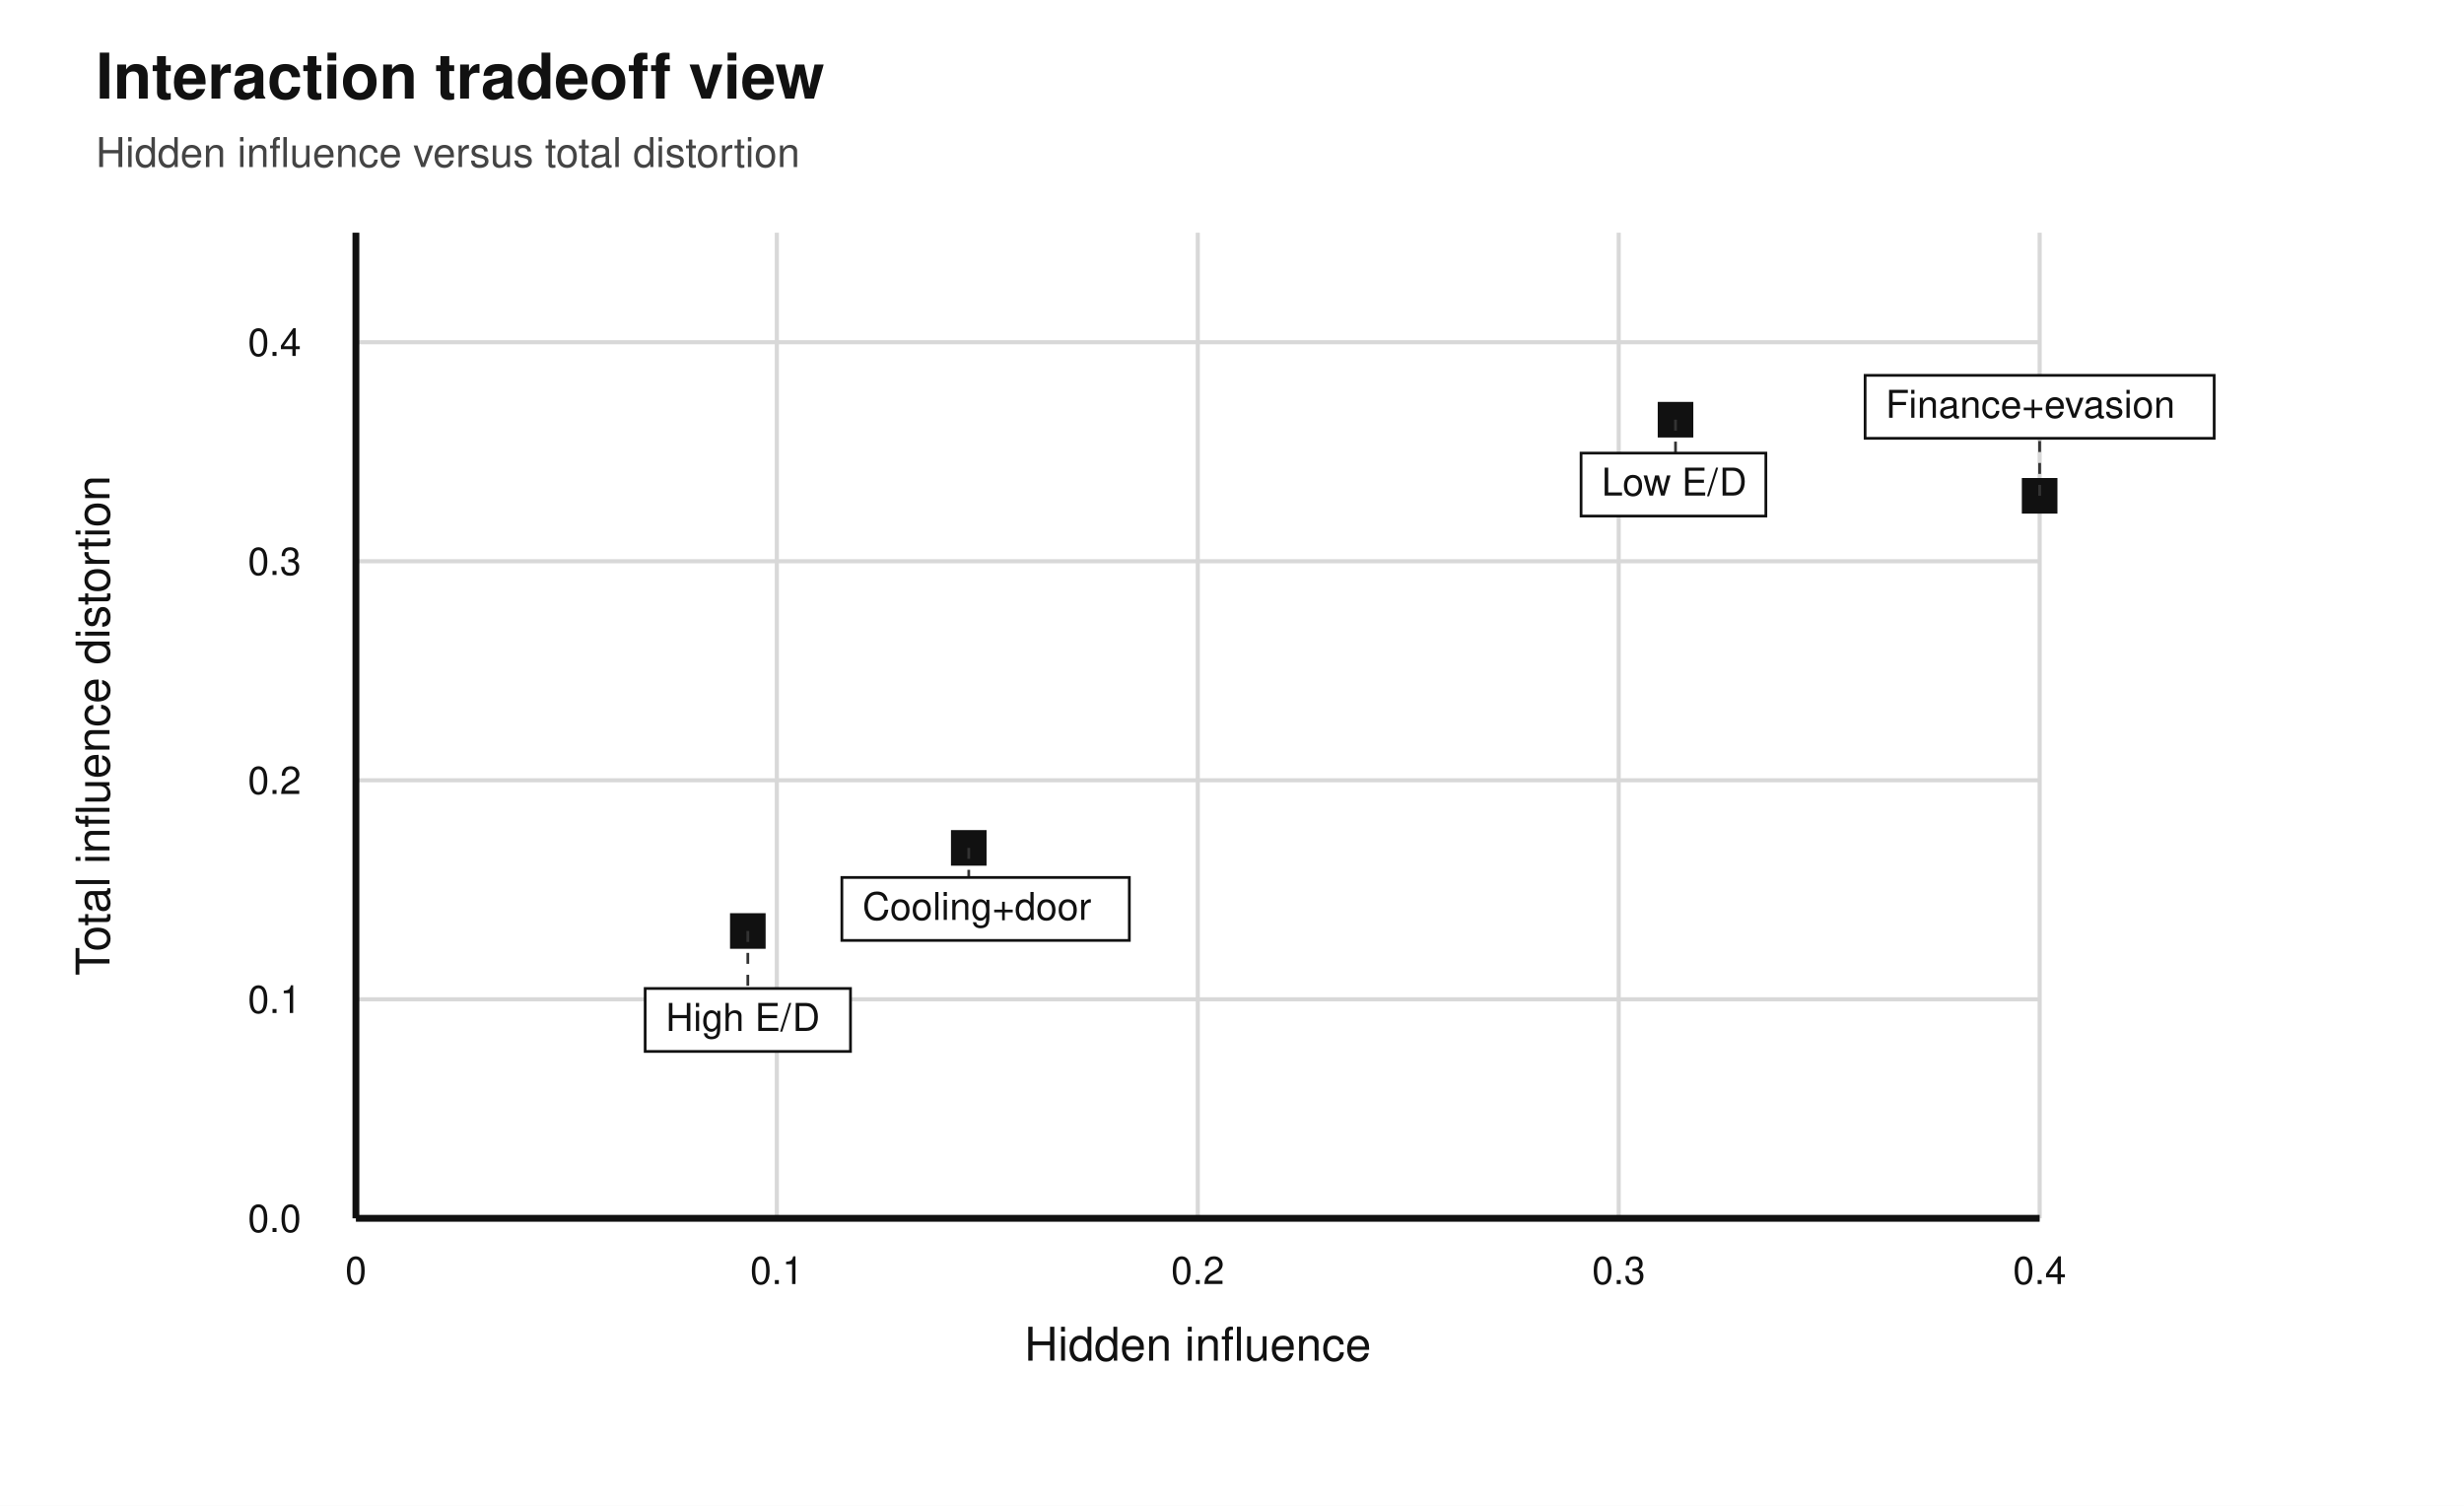
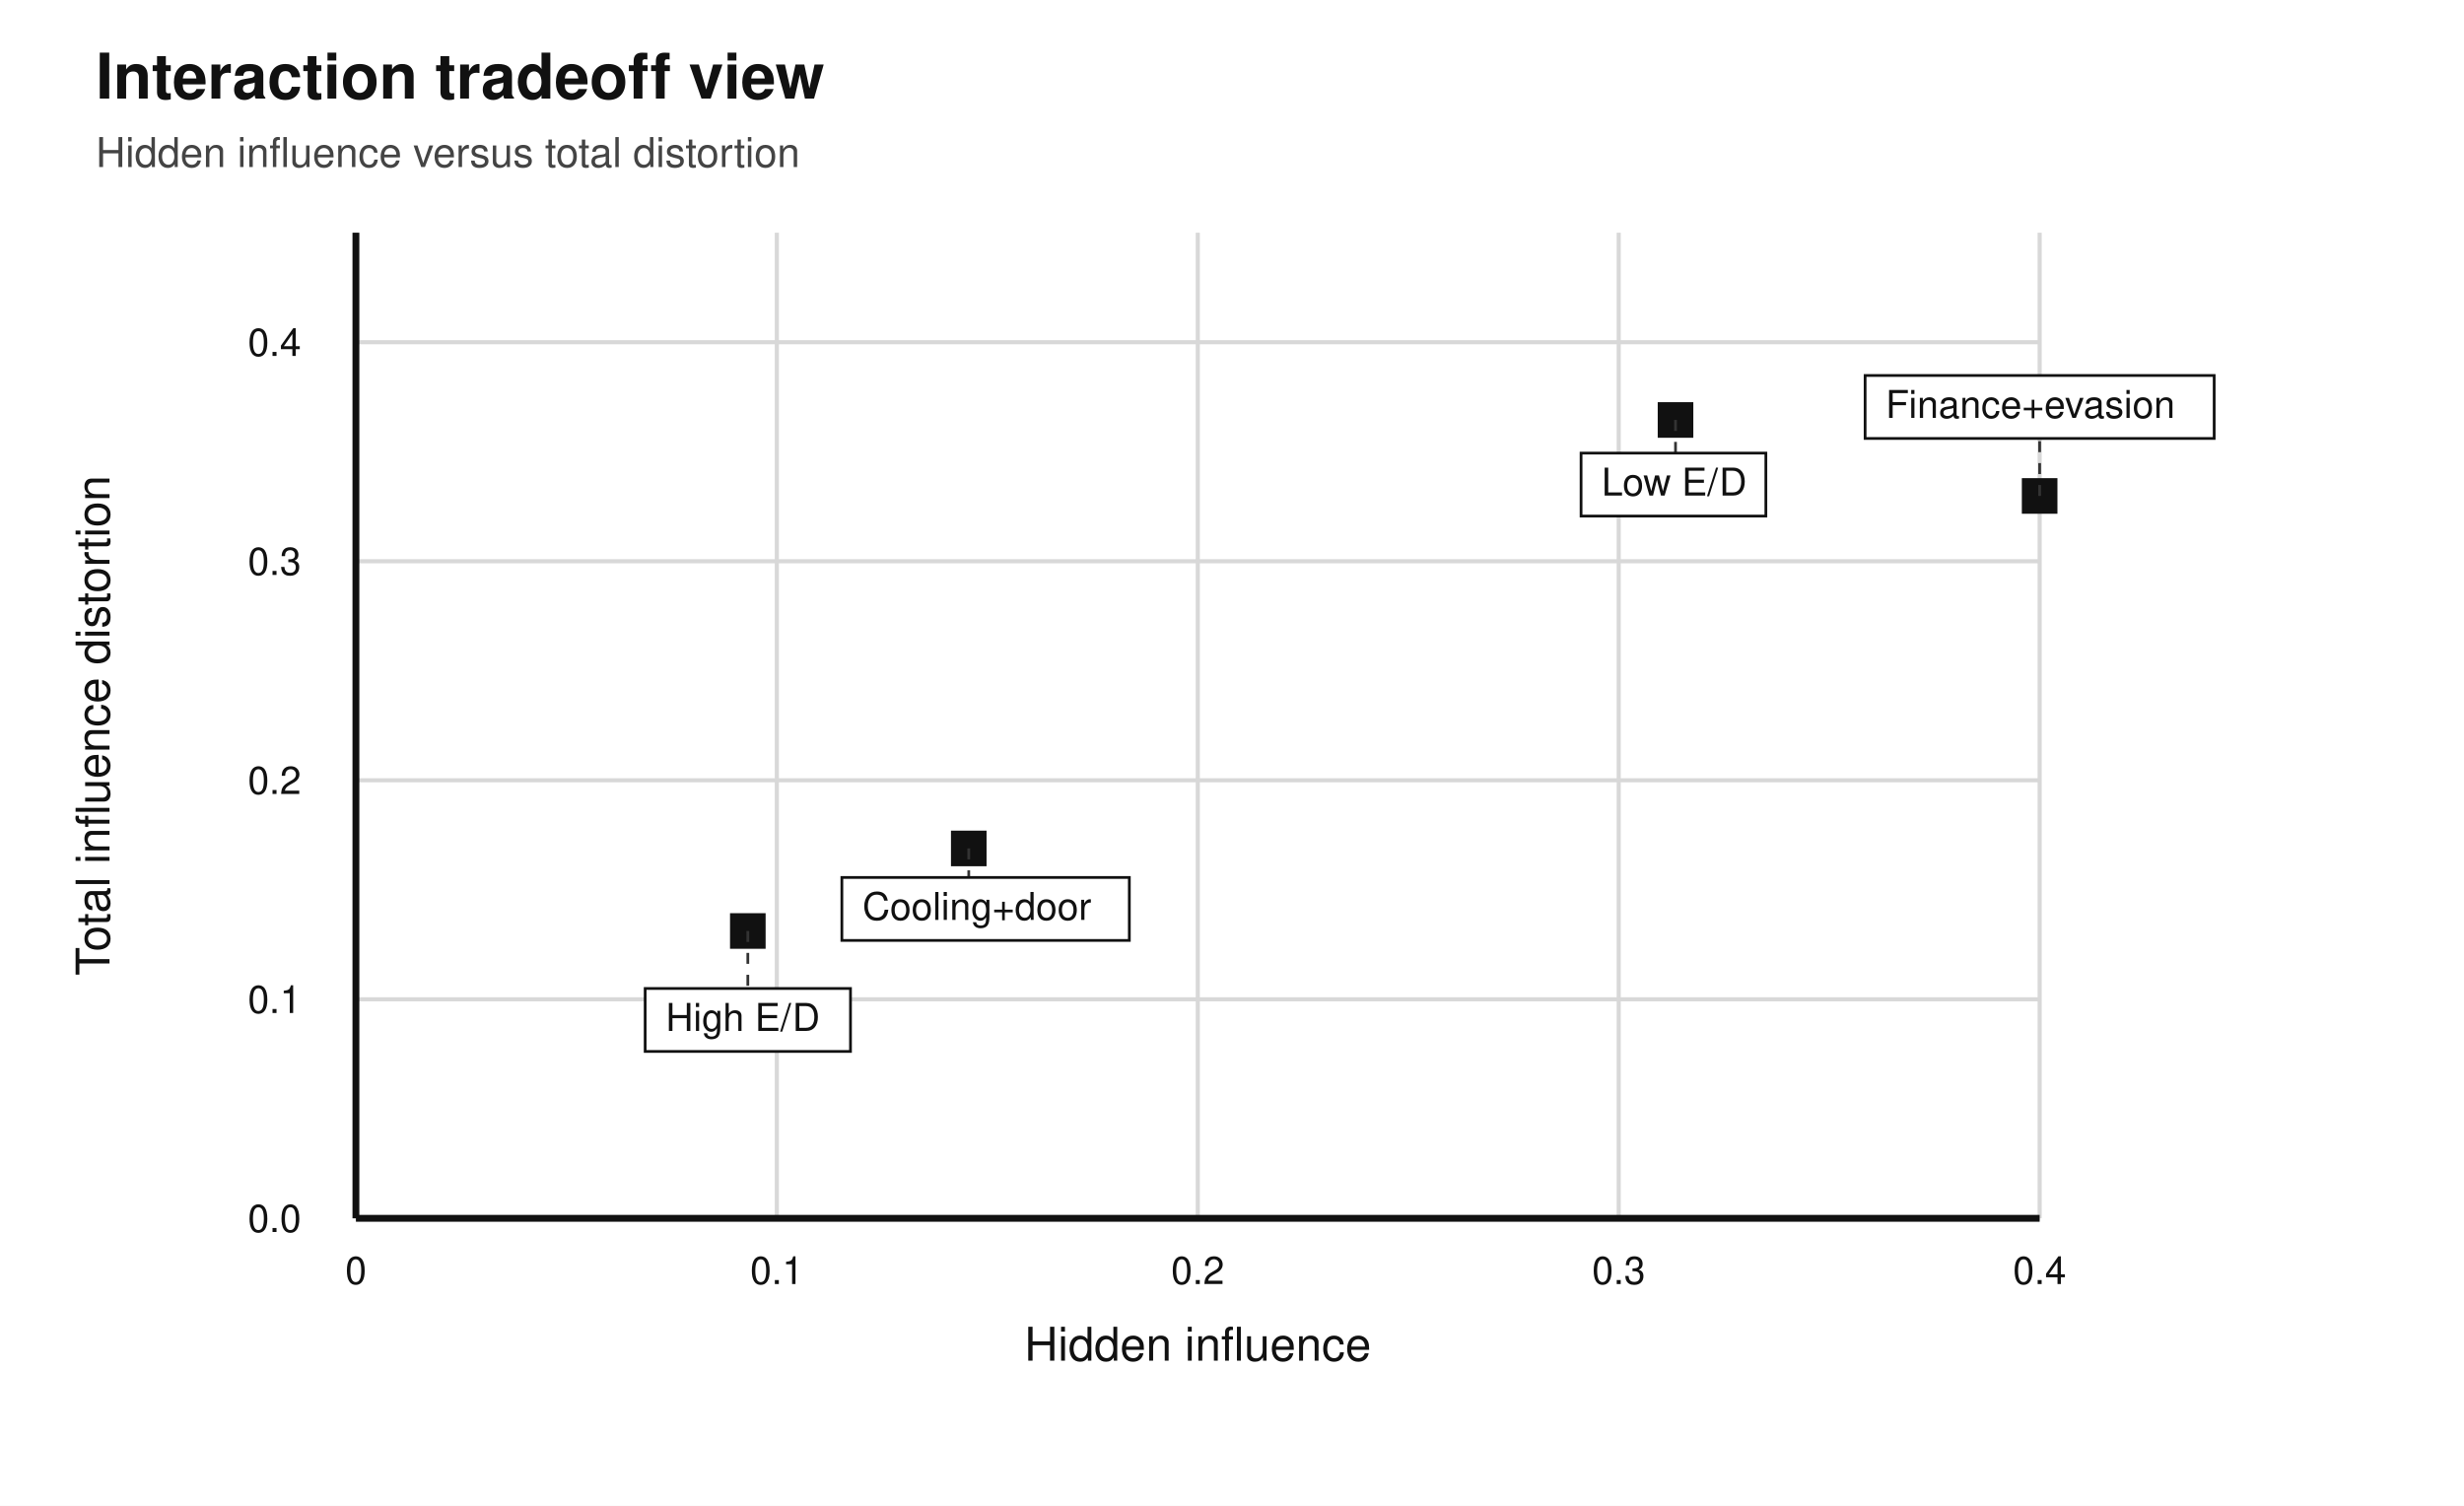
<svg xmlns="http://www.w3.org/2000/svg" width="1800px" height="1100px" viewBox="0 0 1800 1100" role="img">
  <style>
text { font-family: Helvetica, Arial, sans-serif; font-size: 34px; fill: #111; }
.title { font-size: 46px; font-weight: 700; }
.subtitle { font-size: 30px; fill: #444; }
.small, .tick, .label { font-size: 28px; }
.point-number { font-size: 22px; fill: #fff; font-weight: 700; }
.arch-title { font-size: 30px; font-weight: 700; }
.axis { stroke: #111; stroke-width: 5; fill: none; }
.grid { stroke: #d8d8d8; stroke-width: 3; fill: none; }
.segment, .point, .legend-swatch, .arch-box { stroke: #111; stroke-width: 2; }
.warning-zone { stroke: none; }
.label-box { fill: #fff; stroke: #111; stroke-width: 2; }
.leader { stroke: #333; stroke-width: 2; fill: none; stroke-dasharray: 8 8; }
.threshold { stroke: #999; stroke-width: 4; fill: none; stroke-dasharray: 12 12; }
.series-primary { stroke: #111; stroke-width: 8; fill: none; }
.series-secondary { stroke: #777; stroke-width: 8; fill: none; stroke-dasharray: 24 18; }
</style>
  <rect width="100%" height="100%" fill="#fff" />
  <text x="70" y="72" text-anchor="start" class="title">Interaction tradeoff view</text>
  <text x="70" y="122" text-anchor="start" class="subtitle">Hidden influence versus total distortion</text>
  <line x1="260" y1="170" x2="260" y2="890" class="grid" />
  <text x="260" y="938" text-anchor="middle" class="tick">0</text>
  <line x1="567.5" y1="170" x2="567.5" y2="890" class="grid" />
  <text x="567.5" y="938" text-anchor="middle" class="tick">0.1</text>
  <line x1="875" y1="170" x2="875" y2="890" class="grid" />
  <text x="875" y="938" text-anchor="middle" class="tick">0.2</text>
  <line x1="1182.5" y1="170" x2="1182.5" y2="890" class="grid" />
  <text x="1182.5" y="938" text-anchor="middle" class="tick">0.3</text>
  <line x1="1490" y1="170" x2="1490" y2="890" class="grid" />
  <text x="1490" y="938" text-anchor="middle" class="tick">0.4</text>
  <line x1="260" y1="890" x2="1490" y2="890" class="grid" />
  <text x="220" y="900" text-anchor="end" class="tick">0.0</text>
  <line x1="260" y1="730" x2="1490" y2="730" class="grid" />
  <text x="220" y="740" text-anchor="end" class="tick">0.1</text>
  <line x1="260" y1="570" x2="1490" y2="570" class="grid" />
  <text x="220" y="580" text-anchor="end" class="tick">0.2</text>
  <line x1="260" y1="410" x2="1490" y2="410" class="grid" />
  <text x="220" y="420" text-anchor="end" class="tick">0.3</text>
  <line x1="260" y1="250" x2="1490" y2="250" class="grid" />
  <text x="220" y="260" text-anchor="end" class="tick">0.4</text>
  <line x1="260" y1="890" x2="1490" y2="890" class="axis" />
  <line x1="260" y1="170" x2="260" y2="890" class="axis" />
  <text x="875" y="994" text-anchor="middle">Hidden influence</text>
  <text x="80" y="530" text-anchor="middle" transform="rotate(-90 80 530)">Total influence distortion</text>
-   <rect x="1212.0" y="294.6" width="24" height="24" fill="#111111" class="point" />
+   <rect x="1212.0" y="294.8" width="24" height="24" fill="#111111" class="point" />
  <rect x="534.3" y="668.1" width="24" height="24" fill="#111111" class="point" />
-   <rect x="1478" y="350.2" width="24" height="24" fill="#111111" class="point" />
-   <rect x="695.7" y="607.4" width="24" height="24" fill="#111111" class="point" />
-   <line x1="1224.0" y1="306.6" x2="1224.0" y2="331" class="leader" />
-   <line x1="1490" y1="362.2" x2="1490" y2="320.2" class="leader" />
-   <line x1="707.7" y1="619.4" x2="707.7" y2="641" class="leader" />
+   <rect x="1478" y="350.3" width="24" height="24" fill="#111111" class="point" />
+   <rect x="695.7" y="607.8" width="24" height="24" fill="#111111" class="point" />
+   <line x1="1224.0" y1="306.8" x2="1224.0" y2="331" class="leader" />
+   <line x1="1490" y1="362.3" x2="1490" y2="320.3" class="leader" />
+   <line x1="707.7" y1="619.8" x2="707.7" y2="641" class="leader" />
  <line x1="546.3" y1="680.1" x2="546.3" y2="722.1" class="leader" />
  <rect x="1155" y="331" width="135" height="46" fill="#ffffff" class="label-box" />
  <text x="1170" y="362" text-anchor="start" class="label">Low E/D</text>
-   <rect x="1362.5" y="274.2" width="255" height="46" fill="#ffffff" class="label-box" />
-   <text x="1377.5" y="305.2" text-anchor="start" class="label">Finance+evasion</text>
+   <rect x="1362.5" y="274.3" width="255" height="46" fill="#ffffff" class="label-box" />
+   <text x="1377.5" y="305.3" text-anchor="start" class="label">Finance+evasion</text>
  <rect x="615" y="641" width="210" height="46" fill="#ffffff" class="label-box" />
  <text x="630" y="672" text-anchor="start" class="label">Cooling+door</text>
  <rect x="471.3" y="722.1" width="150" height="46" fill="#ffffff" class="label-box" />
  <text x="486.3" y="753.1" text-anchor="start" class="label">High E/D</text>
</svg>
